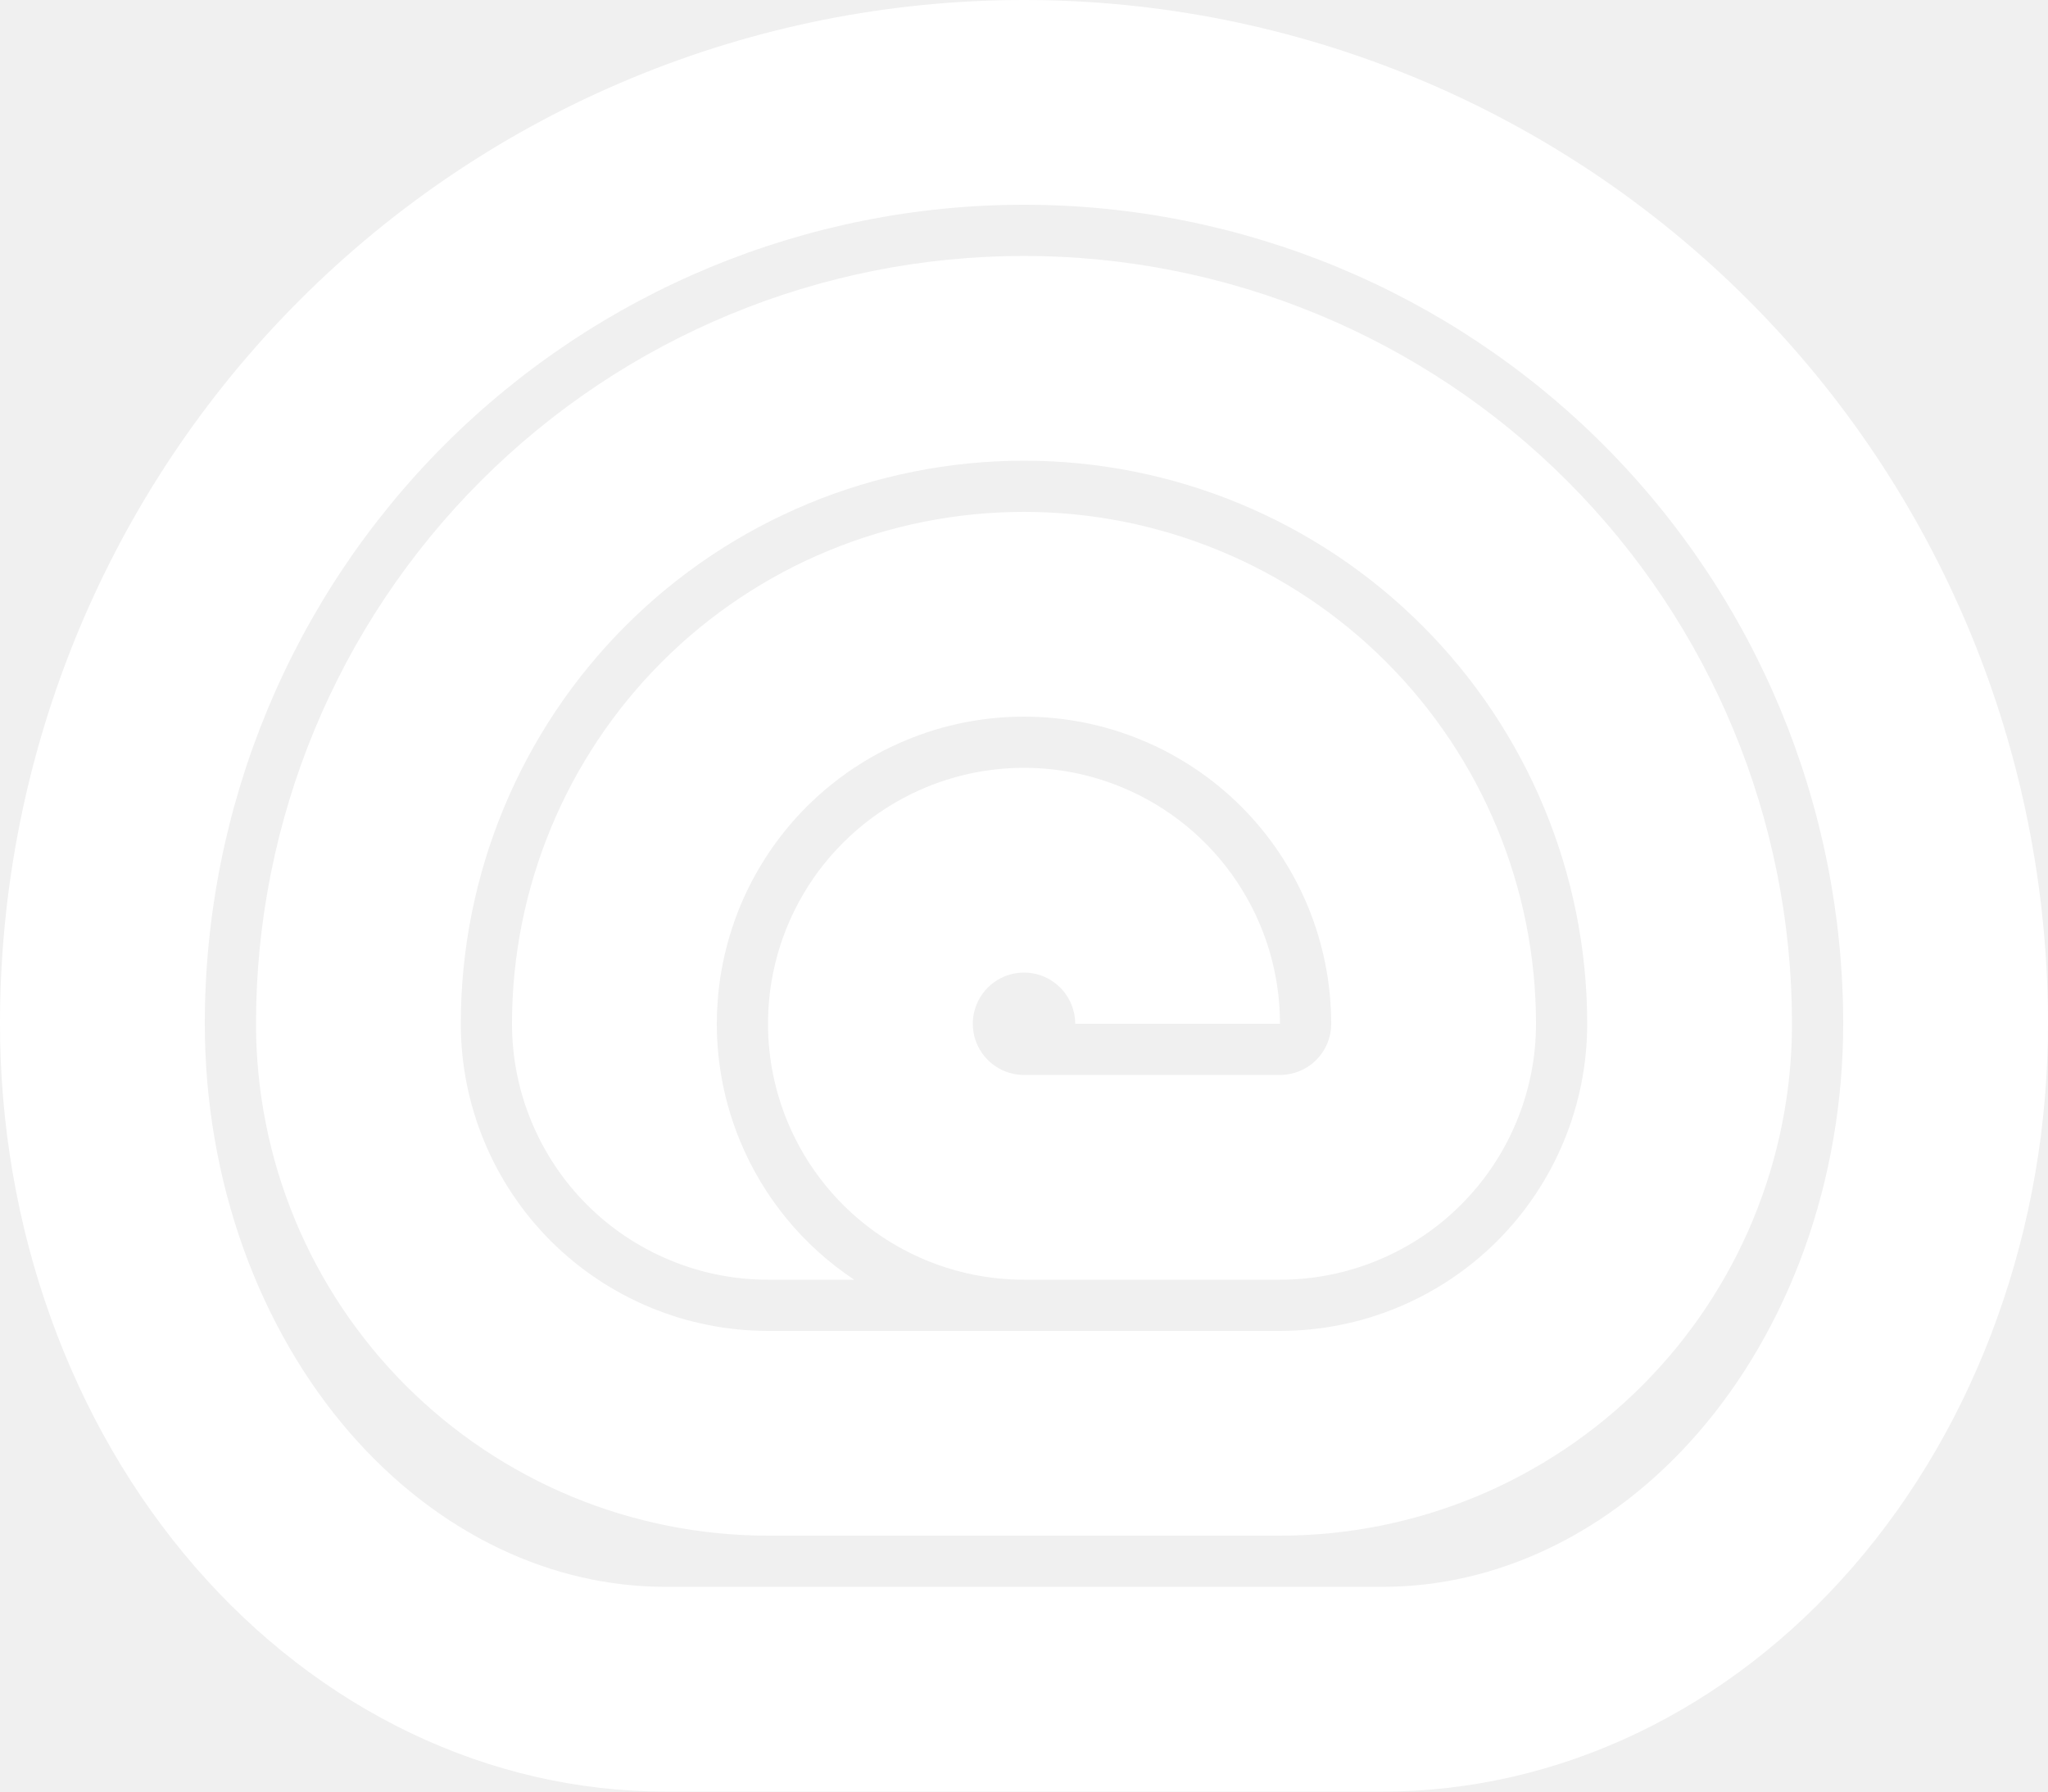
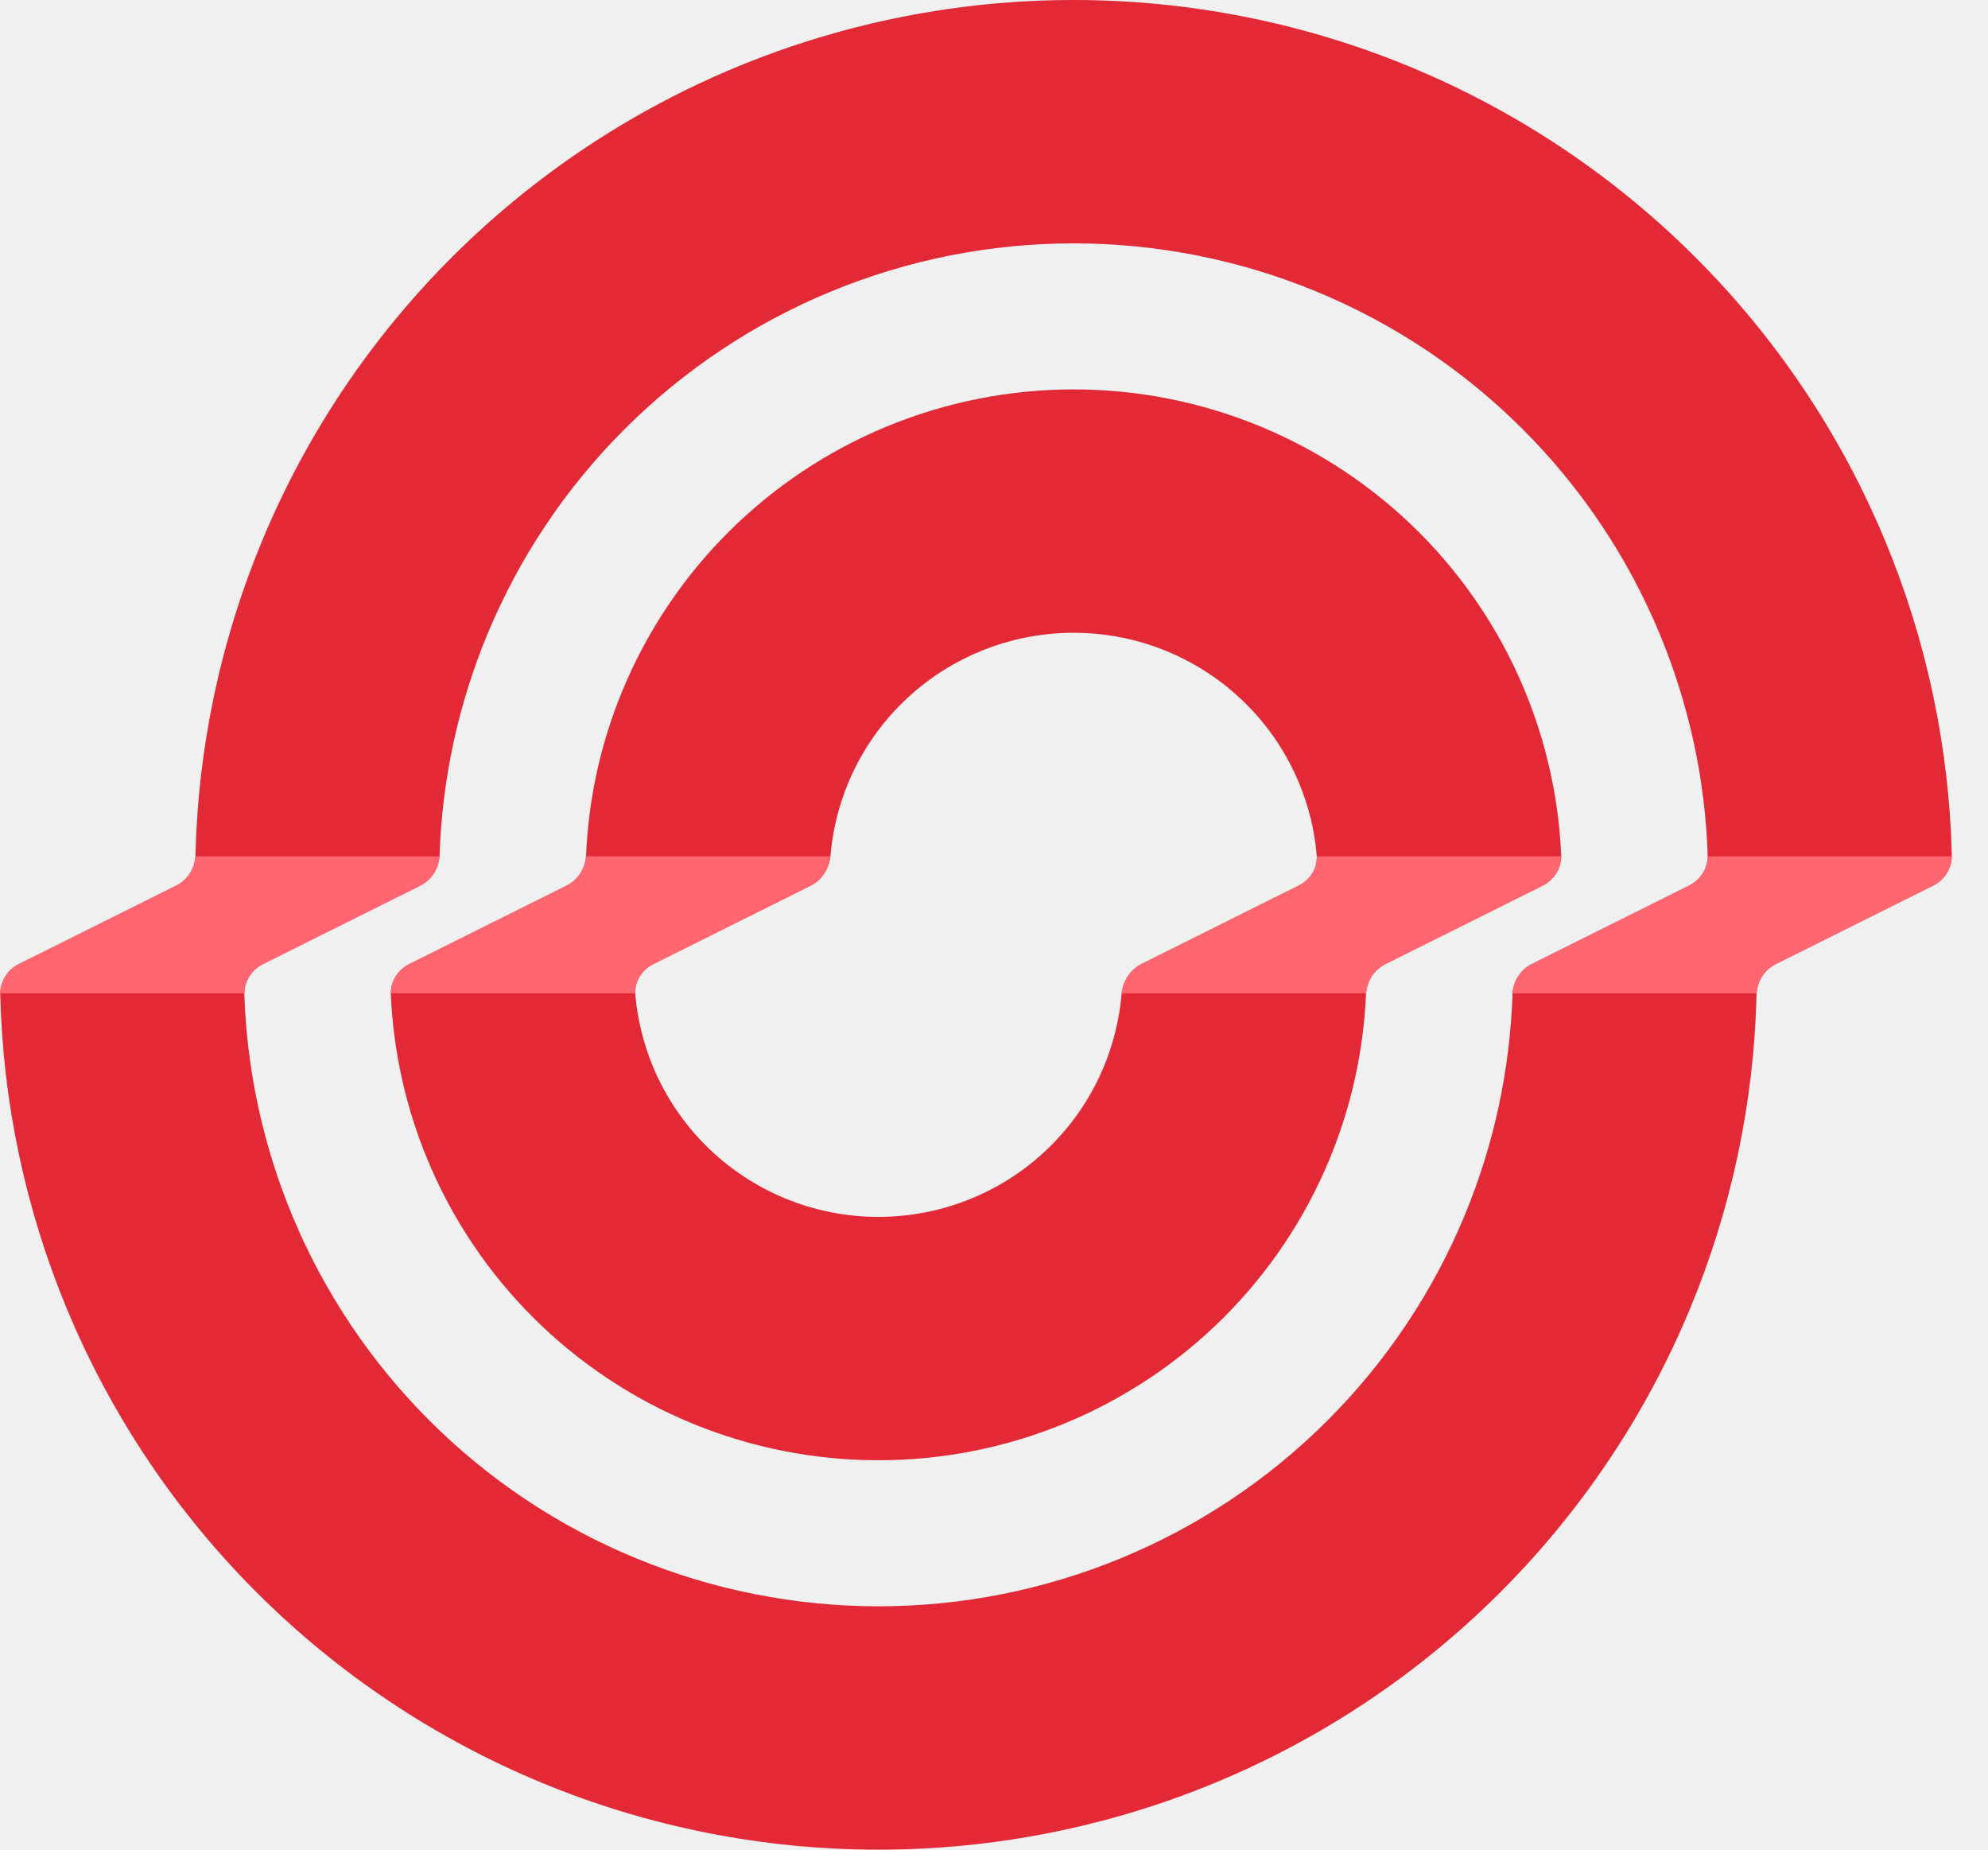
- <svg xmlns="http://www.w3.org/2000/svg" id="logo-83" width="40" height="35" viewBox="0 0 40 35" fill="none">
-   <path class="ccustom" fill-rule="evenodd" clip-rule="evenodd" d="M25 30C26.313 30 27.614 29.741 28.827 29.239C30.04 28.736 31.142 28 32.071 27.071C33 26.142 33.736 25.04 34.239 23.827C34.741 22.614 35 21.313 35 20C35 16.022 33.42 12.206 30.607 9.393C27.794 6.58 23.978 5 20 5C16.022 5 12.206 6.58 9.393 9.393C6.58 12.206 5 16.022 5 20C5 21.313 5.259 22.614 5.761 23.827C6.264 25.04 7 26.142 7.929 27.071C8.858 28 9.96 28.736 11.173 29.239C12.386 29.741 13.687 30 15 30H25ZM20 9C17.083 9 14.285 10.159 12.222 12.222C10.159 14.285 9 17.083 9 20C9 20.788 9.155 21.568 9.457 22.296C9.758 23.024 10.2 23.686 10.757 24.243C11.315 24.8 11.976 25.242 12.704 25.543C13.432 25.845 14.212 26 15 26H25C25.788 26 26.568 25.845 27.296 25.543C28.024 25.242 28.686 24.8 29.243 24.243C29.8 23.686 30.242 23.024 30.543 22.296C30.845 21.568 31 20.788 31 20C31 17.083 29.841 14.285 27.778 12.222C25.715 10.159 22.917 9 20 9Z" fill="#fff" />
-   <path class="ccustom" fill-rule="evenodd" clip-rule="evenodd" d="M13 35C11.293 35 9.602 34.612 8.025 33.858C6.448 33.104 5.015 32 3.808 30.607C2.6 29.214 1.643 27.56 0.99 25.74C0.336 23.92 0 21.97 0 20C0 14.696 2.107 9.609 5.858 5.858C9.609 2.107 14.696 0 20 0C25.304 0 30.391 2.107 34.142 5.858C37.893 9.609 40 14.696 40 20C40 21.97 39.664 23.92 39.01 25.74C38.357 27.56 37.4 29.214 36.192 30.607C34.985 32 33.552 33.104 31.975 33.858C30.398 34.612 28.707 35 27 35H13ZM8.686 8.686C11.687 5.686 15.757 4 20 4C24.244 4 28.313 5.686 31.314 8.686C34.314 11.687 36 15.757 36 20C36 21.518 35.74 23.011 35.246 24.389C34.751 25.767 34.038 26.985 33.17 27.987C32.303 28.987 31.305 29.745 30.25 30.249C29.198 30.752 28.096 31 27 31H13C11.904 31 10.802 30.752 9.75 30.249C8.695 29.745 7.697 28.987 6.83 27.987C5.962 26.985 5.249 25.767 4.754 24.389C4.26 23.011 4 21.518 4 20C4 15.757 5.686 11.687 8.686 8.686Z" fill="#fff" />
-   <path class="ccustom" d="M25 25H19.996C19.66 25 19.326 24.965 19 24.899C18.368 24.77 17.764 24.519 17.222 24.157C16.4 23.608 15.759 22.827 15.381 21.913C15.258 21.617 15.165 21.311 15.101 21C14.969 20.352 14.966 19.68 15.096 19.024C15.289 18.055 15.765 17.164 16.465 16.465C17.164 15.765 18.055 15.289 19.024 15.096C19.055 15.09 19.085 15.084 19.116 15.079C19.409 15.026 19.705 15 20 15C20.654 15 21.304 15.128 21.913 15.381C22.827 15.759 23.608 16.4 24.157 17.222C24.707 18.044 25 19.011 25 20H21C21 19.802 20.941 19.609 20.831 19.444C20.722 19.28 20.565 19.152 20.383 19.076C20.2 19 19.999 18.981 19.805 19.019C19.611 19.058 19.433 19.153 19.293 19.293C19.153 19.433 19.058 19.611 19.019 19.805C18.981 19.999 19 20.2 19.076 20.383C19.152 20.565 19.28 20.722 19.444 20.831C19.609 20.941 19.802 21 20 21H25C25.131 21 25.261 20.974 25.383 20.924C25.504 20.874 25.614 20.8 25.707 20.707C25.8 20.614 25.874 20.504 25.924 20.383C25.974 20.261 26 20.131 26 20C26 18.409 25.368 16.883 24.243 15.757C23.117 14.632 21.591 14 20 14C19.827 14 19.656 14.007 19.485 14.022C19.066 14.058 18.654 14.138 18.255 14.259C17.863 14.379 17.484 14.538 17.124 14.734C16.712 14.959 16.326 15.233 15.973 15.552C15.9 15.619 15.828 15.687 15.757 15.757C15.265 16.25 14.867 16.819 14.575 17.436C14.429 17.745 14.31 18.066 14.219 18.396C14.114 18.772 14.046 19.16 14.017 19.554C14.006 19.702 14 19.851 14 20C14 20.784 14.154 21.565 14.457 22.296C14.911 23.392 15.68 24.329 16.667 24.989C16.672 24.993 16.678 24.996 16.683 25H15C14.343 25 13.693 24.871 13.087 24.619C12.48 24.368 11.929 24 11.464 23.535C11 23.071 10.632 22.52 10.381 21.913C10.129 21.307 10 20.657 10 20C10 17.348 11.054 14.804 12.929 12.929C14.804 11.054 17.348 10 20 10C22.652 10 25.196 11.054 27.071 12.929C28.946 14.804 30 17.348 30 20C30 20.657 29.871 21.307 29.619 21.913C29.368 22.52 29 23.071 28.535 23.535C28.071 24 27.52 24.368 26.913 24.619C26.307 24.871 25.657 25 25 25Z" fill="#fff" />
+ <svg xmlns="http://www.w3.org/2000/svg" data-logo="logo" viewBox="0 0 43 40">
+   <g id="logogram" transform="translate(0, 0) rotate(0)">
+     <path fill-rule="evenodd" clip-rule="evenodd" d="M23.222 8.421C21.836 8.421 20.463 8.693 19.183 9.222C17.902 9.751 16.738 10.527 15.758 11.504C14.778 12.482 14.001 13.642 13.47 14.919C12.998 16.055 12.73 17.263 12.677 18.489C12.664 18.77 12.508 19.027 12.257 19.152L8.855 20.848C8.603 20.973 8.442 21.23 8.454 21.511C8.508 22.737 8.776 23.945 9.248 25.081C9.778 26.358 10.556 27.518 11.536 28.496C12.516 29.473 13.68 30.249 14.961 30.778C16.241 31.307 17.614 31.579 19 31.579C20.386 31.579 21.759 31.307 23.039 30.778C24.32 30.249 25.484 29.473 26.464 28.496C27.444 27.518 28.222 26.358 28.752 25.081C29.224 23.945 29.492 22.737 29.546 21.511C29.558 21.23 29.714 20.973 29.966 20.848L33.368 19.152C33.619 19.027 33.78 18.77 33.768 18.489C33.714 17.263 33.446 16.055 32.974 14.919C32.444 13.642 31.666 12.482 30.686 11.504C29.706 10.527 28.542 9.751 27.262 9.222C25.981 8.693 24.608 8.421 23.222 8.421ZM28.098 16.933C28.305 17.43 28.433 17.955 28.48 18.49C28.505 18.769 28.341 19.027 28.09 19.152L24.688 20.848C24.437 20.973 24.282 21.231 24.258 21.51C24.211 22.045 24.082 22.57 23.876 23.067C23.611 23.705 23.222 24.285 22.732 24.774C22.242 25.263 21.66 25.651 21.02 25.915C20.379 26.18 19.693 26.316 19 26.316C18.307 26.316 17.621 26.18 16.98 25.915C16.34 25.651 15.758 25.263 15.268 24.774C14.778 24.285 14.389 23.705 14.124 23.067C13.918 22.57 13.789 22.045 13.742 21.51C13.718 21.231 13.881 20.973 14.132 20.848L17.534 19.152C17.786 19.027 17.94 18.769 17.964 18.49C18.011 17.955 18.14 17.43 18.346 16.933C18.611 16.295 19 15.714 19.49 15.226C19.98 14.737 20.562 14.349 21.203 14.085C21.843 13.82 22.529 13.684 23.222 13.684C23.915 13.684 24.602 13.82 25.242 14.085C25.882 14.349 26.464 14.737 26.954 15.226C27.444 15.714 27.833 16.295 28.098 16.933Z" fill="#E22935" />
+     <path fill-rule="evenodd" clip-rule="evenodd" d="M23.222 0C20.727 0 18.256 0.49 15.951 1.442C13.646 2.394 11.552 3.79 9.787 5.55C8.023 7.309 6.623 9.398 5.669 11.697C4.772 13.854 4.284 16.157 4.228 18.489C4.221 18.77 4.063 19.027 3.812 19.152L0.41 20.848C0.159 20.973 -0.001 21.23 0.006 21.511C0.062 23.843 0.55 26.146 1.446 28.303C2.401 30.602 3.801 32.691 5.565 34.45C7.329 36.21 9.424 37.605 11.729 38.558C14.034 39.51 16.505 40 19 40C21.495 40 23.966 39.51 26.271 38.558C28.576 37.605 30.671 36.21 32.435 34.45C34.199 32.691 35.599 30.602 36.554 28.303C37.45 26.146 37.938 23.843 37.994 21.511C38.001 21.23 38.159 20.973 38.41 20.848L41.812 19.152C42.063 19.027 42.224 18.77 42.217 18.489C42.16 16.157 41.672 13.854 40.776 11.697C39.821 9.398 38.422 7.309 36.657 5.55C34.893 3.79 32.798 2.394 30.493 1.442C28.188 0.49 25.717 0 23.222 0ZM32.715 21.511C32.724 21.23 32.881 20.973 33.132 20.848L36.534 19.152C36.786 19.027 36.946 18.77 36.937 18.489C36.882 16.848 36.531 15.23 35.9 13.711C35.21 12.05 34.2 10.542 32.925 9.271C31.651 8 30.138 6.992 28.474 6.305C26.809 5.617 25.024 5.263 23.222 5.263C21.42 5.263 19.636 5.617 17.971 6.305C16.306 6.992 14.793 8 13.519 9.271C12.245 10.542 11.234 12.05 10.544 13.711C9.914 15.23 9.563 16.848 9.508 18.489C9.498 18.77 9.341 19.027 9.09 19.152L5.688 20.848C5.437 20.973 5.276 21.23 5.285 21.511C5.341 23.152 5.691 24.77 6.322 26.289C7.012 27.95 8.023 29.458 9.297 30.729C10.571 32 12.084 33.008 13.749 33.695C15.414 34.383 17.198 34.737 19 34.737C20.802 34.737 22.586 34.383 24.251 33.695C25.916 33.008 27.429 32 28.703 30.729C29.977 29.458 30.988 27.95 31.678 26.289C32.309 24.77 32.659 23.152 32.715 21.511Z" fill="#E22935" />
+     <path fill-rule="evenodd" clip-rule="evenodd" d="M42.217 18.519H36.937C36.935 18.788 36.777 19.031 36.534 19.152L33.133 20.848C32.89 20.969 32.735 21.212 32.716 21.482H37.996C38.013 21.212 38.168 20.969 38.41 20.848L41.812 19.152C42.055 19.031 42.212 18.788 42.217 18.519ZM0.005 21.482H5.285C5.287 21.212 5.445 20.969 5.688 20.848L9.09 19.152C9.332 19.031 9.487 18.788 9.506 18.519H4.227C4.21 18.788 4.055 19.031 3.812 19.152L0.41 20.848C0.168 20.969 0.01 21.212 0.005 21.482ZM12.675 18.519C12.653 18.788 12.499 19.031 12.257 19.152L8.855 20.848C8.612 20.969 8.454 21.212 8.454 21.482H13.74C13.729 21.213 13.89 20.969 14.133 20.848L17.534 19.152C17.777 19.031 17.929 18.787 17.962 18.519H12.675ZM28.482 18.519C28.493 18.787 28.332 19.031 28.09 19.152L24.688 20.848C24.445 20.969 24.293 21.213 24.261 21.482H29.547C29.569 21.212 29.723 20.969 29.966 20.848L33.368 19.152C33.61 19.031 33.769 18.788 33.769 18.519H28.482Z" fill="#FF6670" />
+   </g>
+   <g id="logotype" transform="translate(43, 20)" />
</svg>
